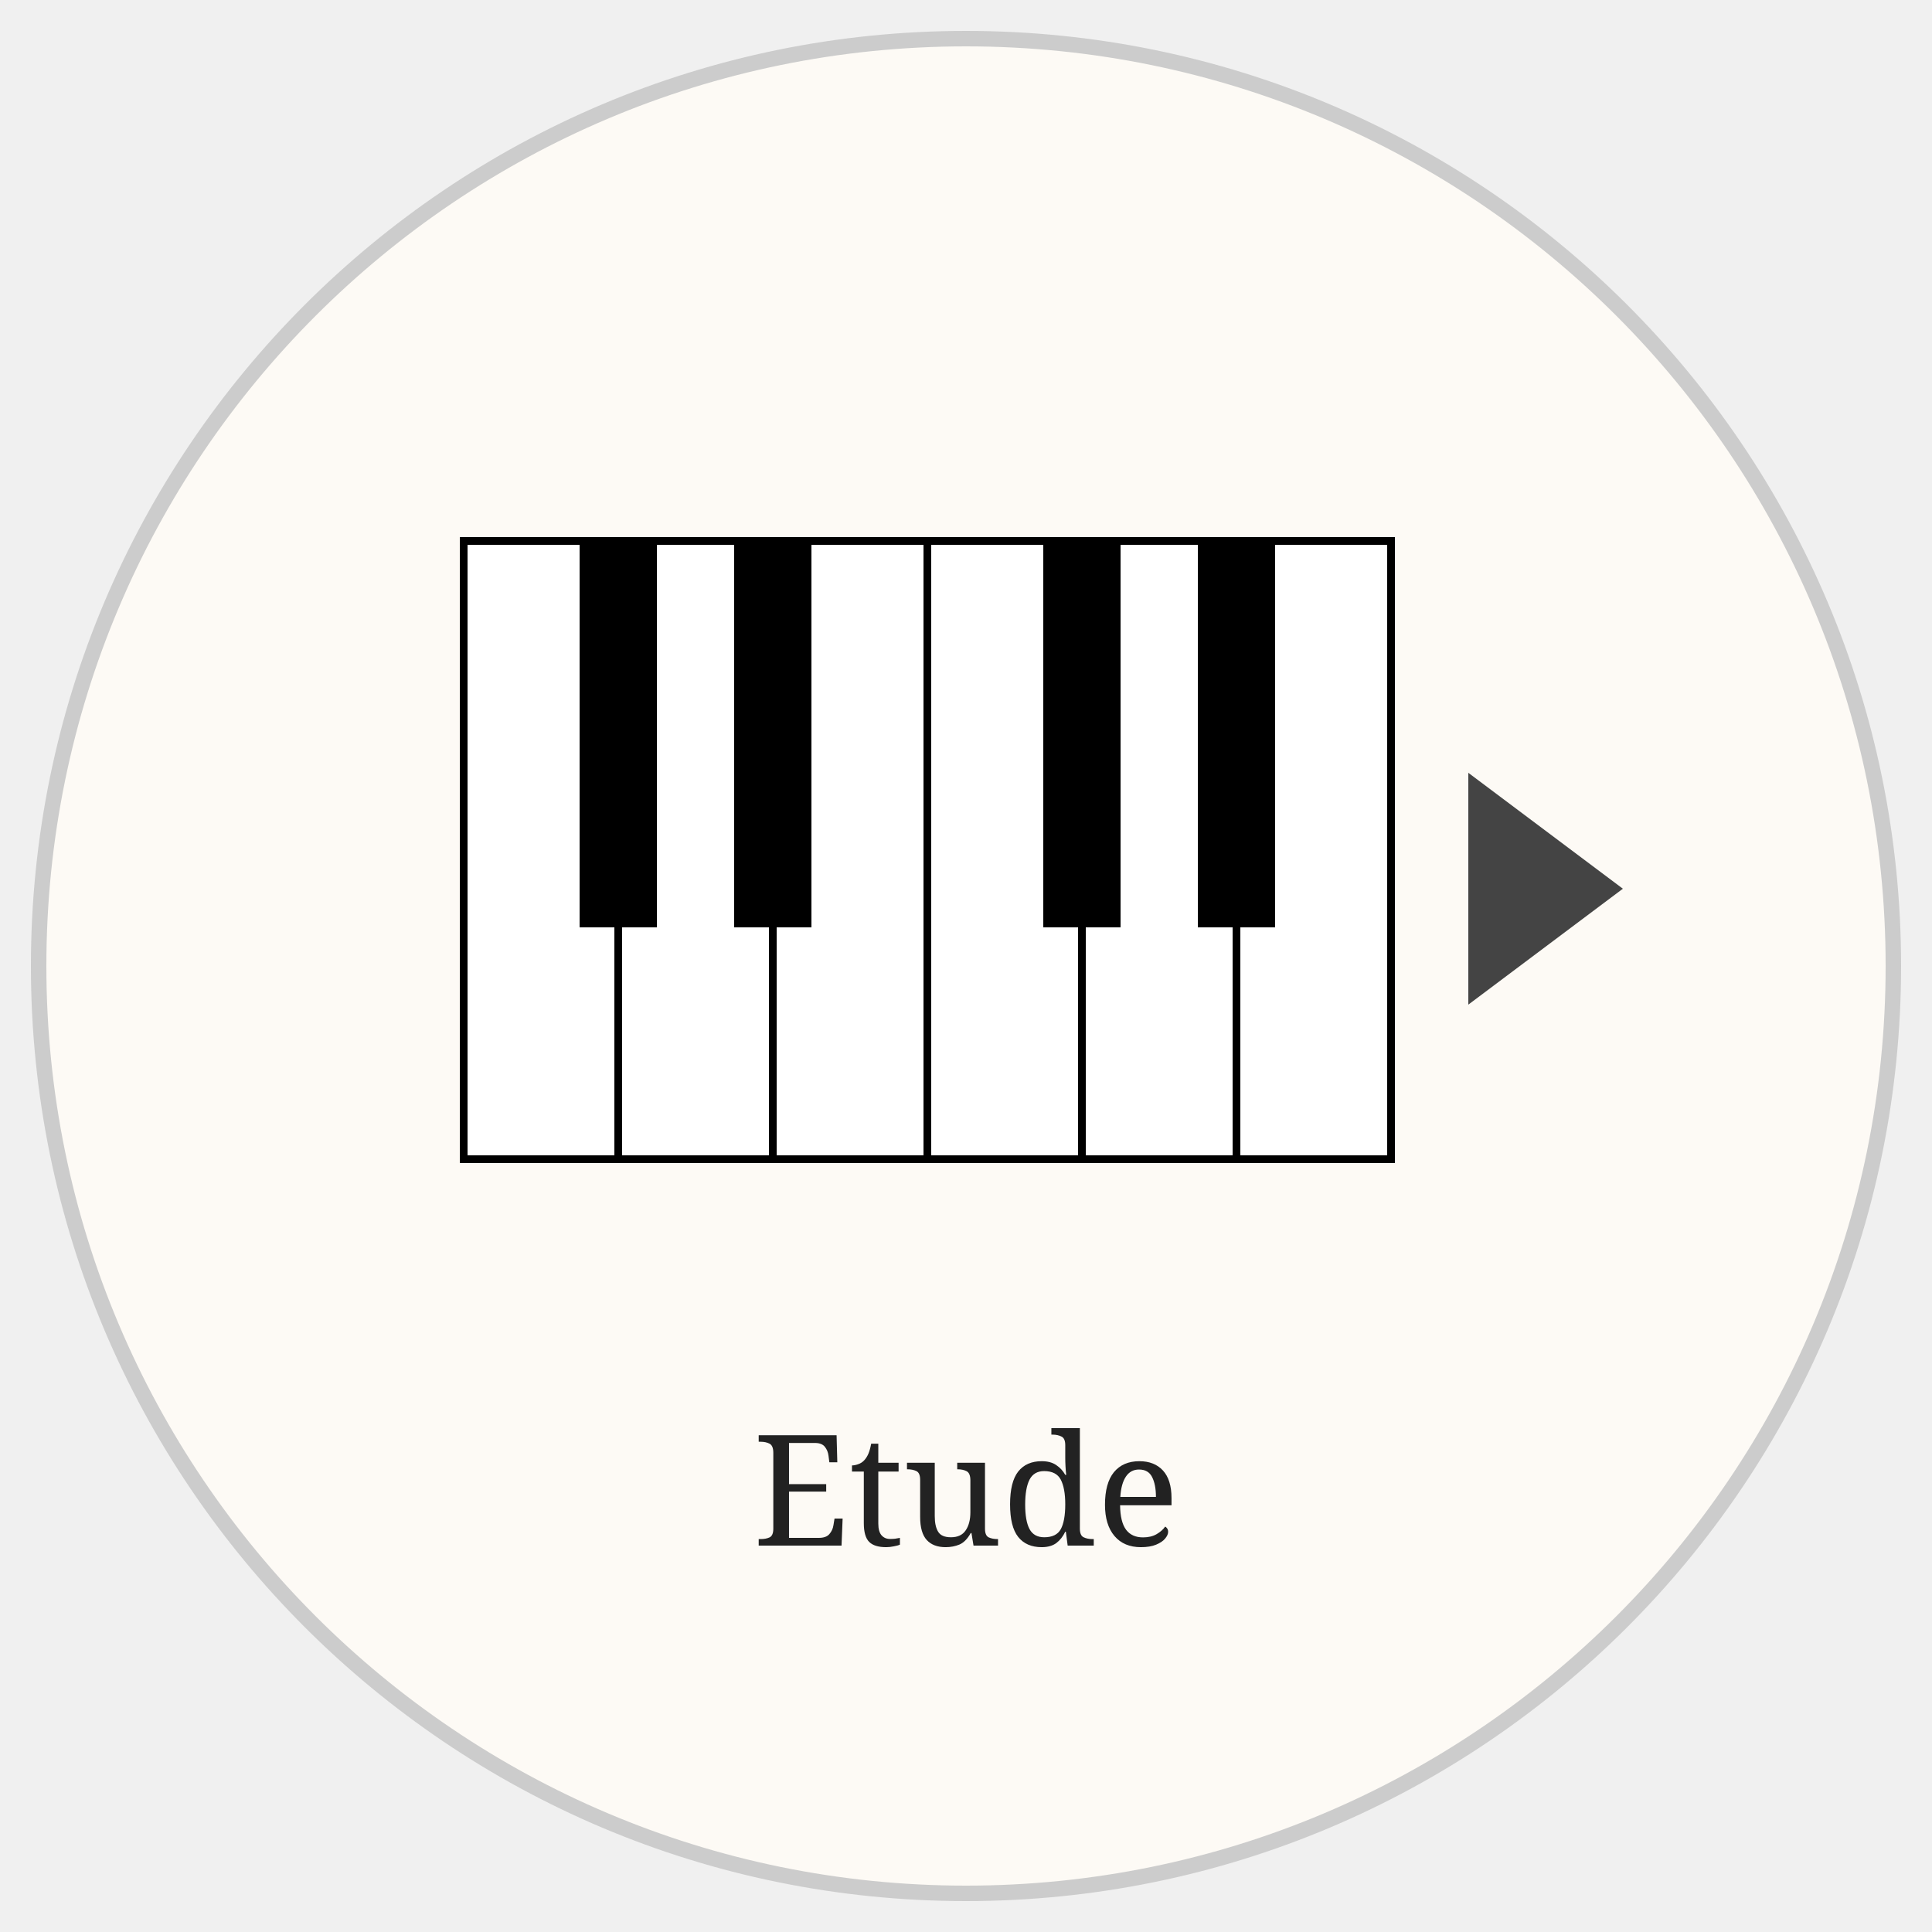
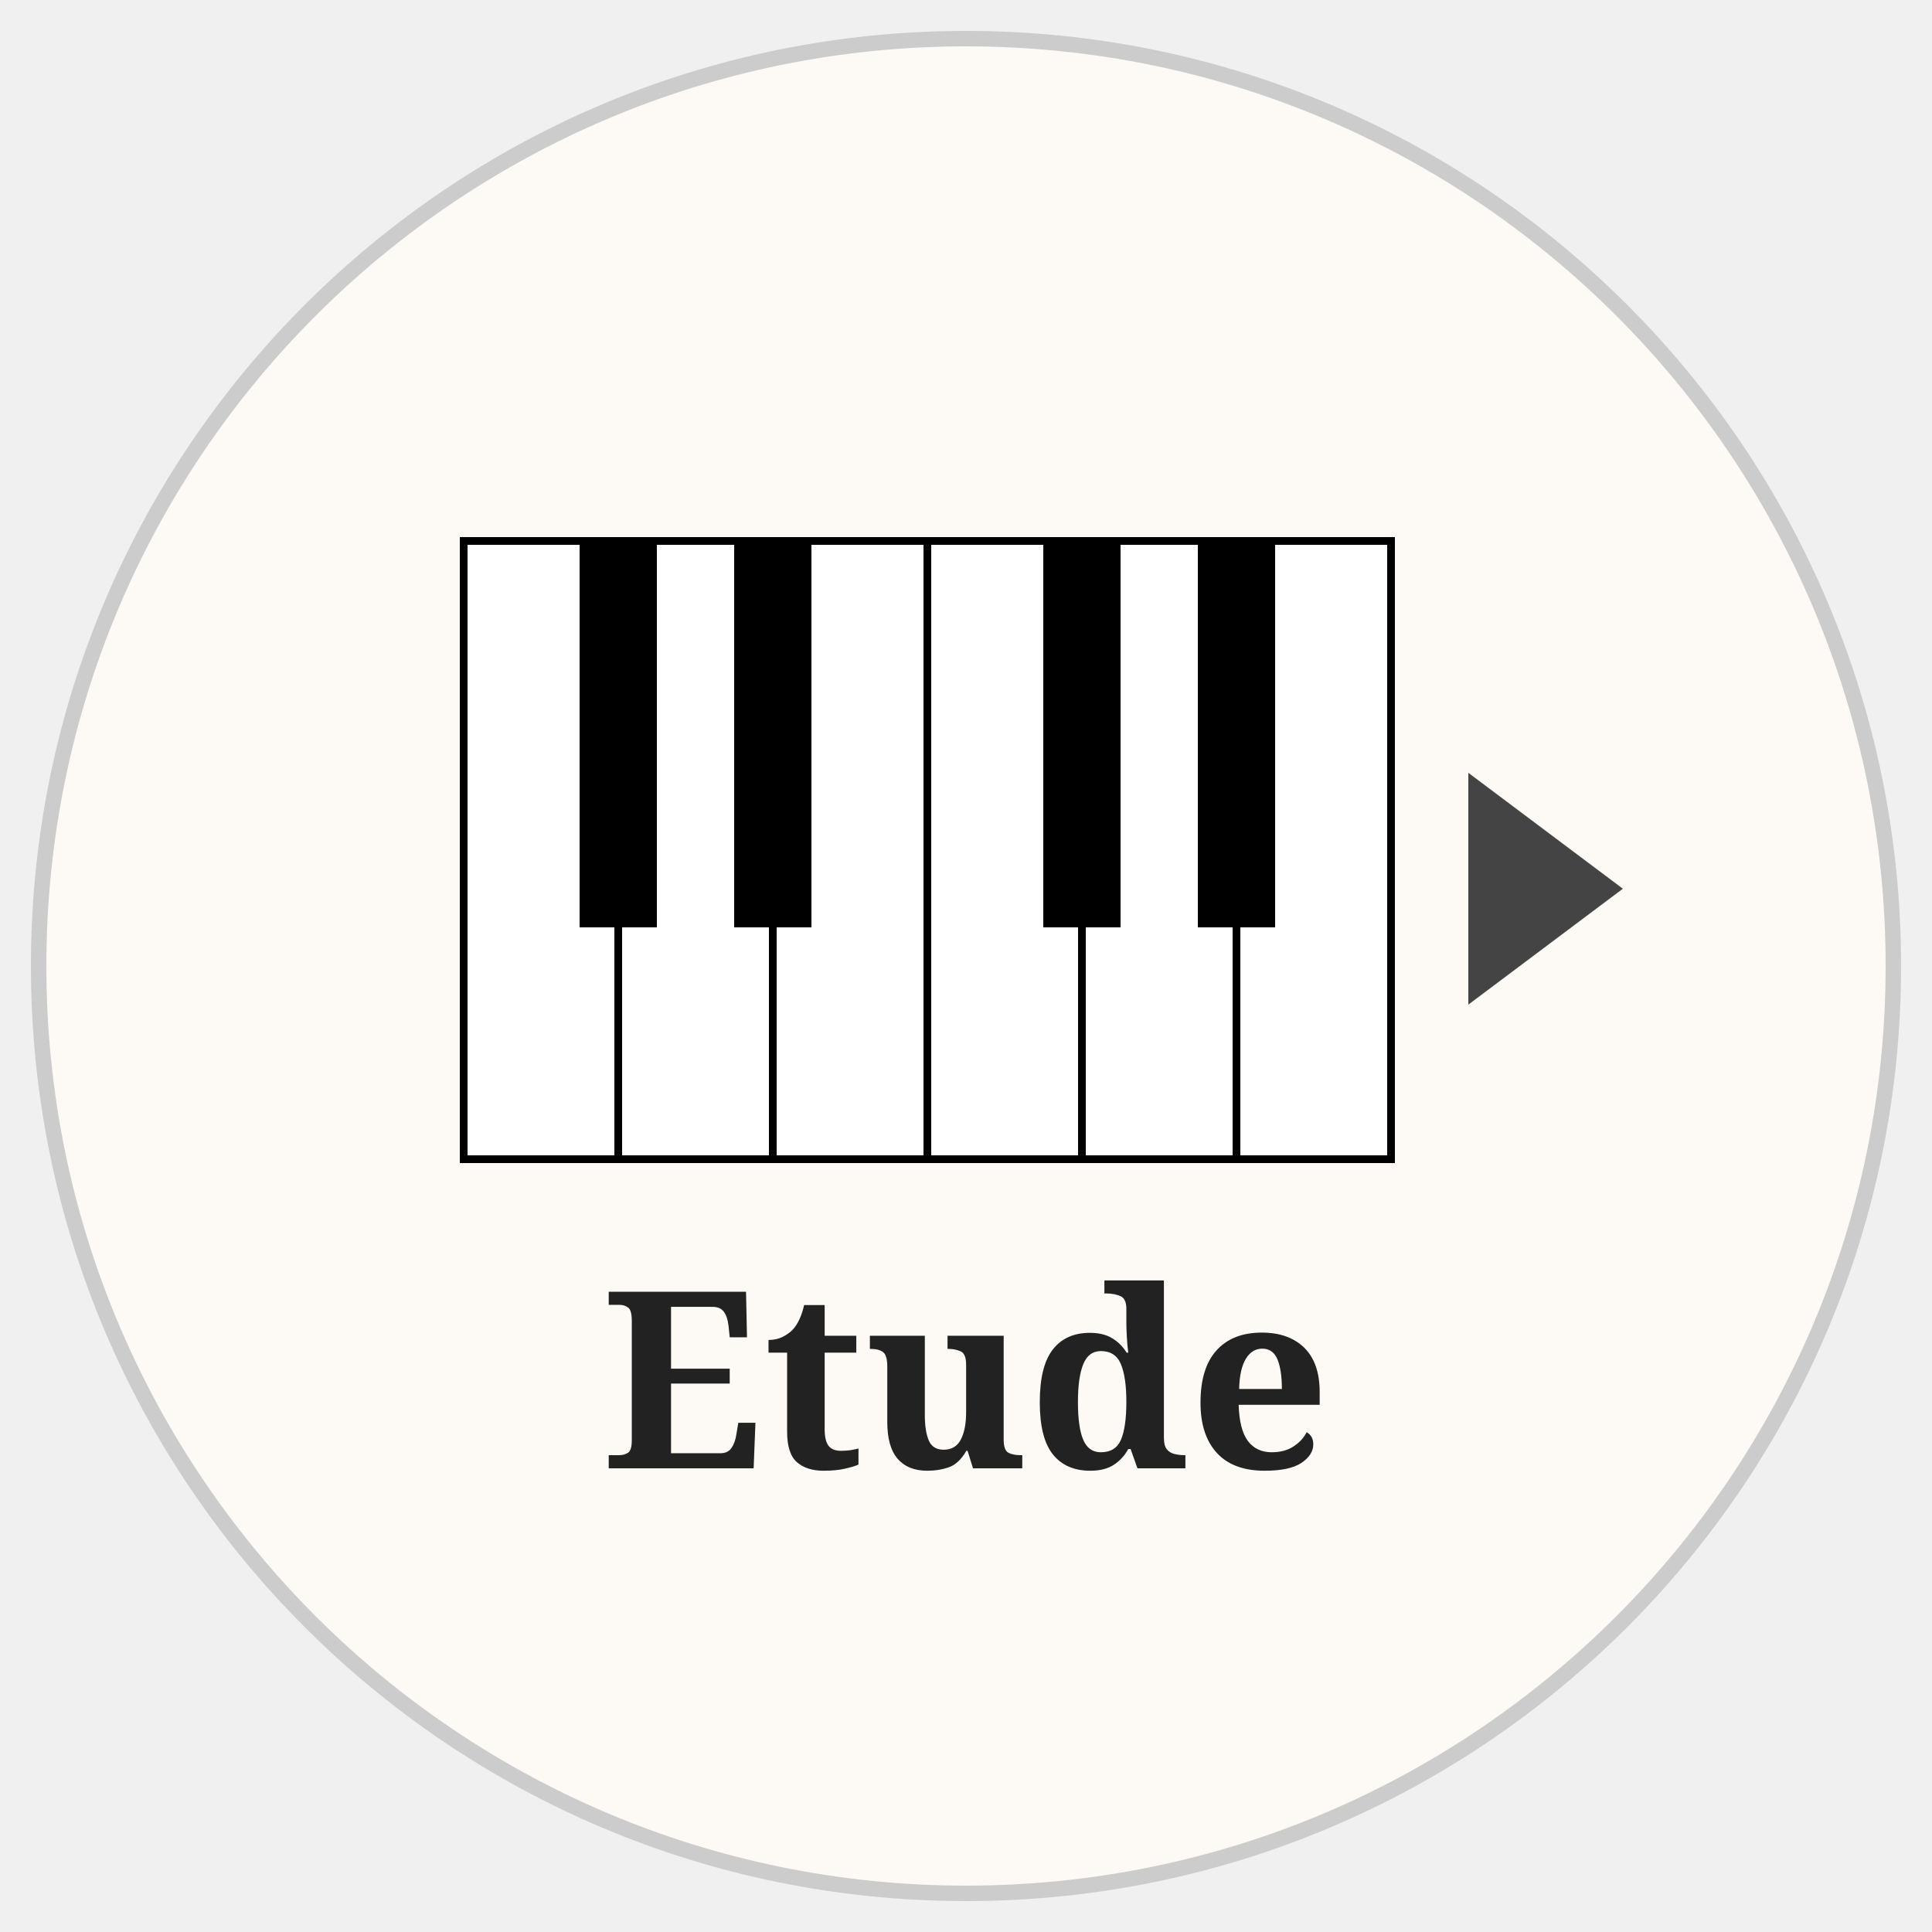
<svg xmlns="http://www.w3.org/2000/svg" width="250" height="250" viewBox="0 0 250 250">
  <circle cx="125" cy="125" r="120" fill="#fdfaf5" stroke="#ccc" stroke-width="2" />
  <rect x="60" y="70" width="20" height="80" fill="#fff" stroke="#000" stroke-width="1" />
  <rect x="80" y="70" width="20" height="80" fill="#fff" stroke="#000" stroke-width="1" />
  <rect x="100" y="70" width="20" height="80" fill="#fff" stroke="#000" stroke-width="1" />
  <rect x="120" y="70" width="20" height="80" fill="#fff" stroke="#000" stroke-width="1" />
  <rect x="140" y="70" width="20" height="80" fill="#fff" stroke="#000" stroke-width="1" />
  <rect x="160" y="70" width="20" height="80" fill="#fff" stroke="#000" stroke-width="1" />
  <rect x="75" y="70" width="10" height="50" fill="#000" />
  <rect x="95" y="70" width="10" height="50" fill="#000" />
  <rect x="135" y="70" width="10" height="50" fill="#000" />
  <rect x="155" y="70" width="10" height="50" fill="#000" />
  <polygon points="190,100 210,115 190,130" fill="#444" />
-   <text x="125" y="200" text-anchor="middle" font-family="Georgia, serif" font-size="20" fill="#222">
+   <text x="125" y="190" text-anchor="middle" font-family="Georgia, serif" font-size="32" font-weight="bold" fill="#222">
    Etude
  </text>
</svg>
